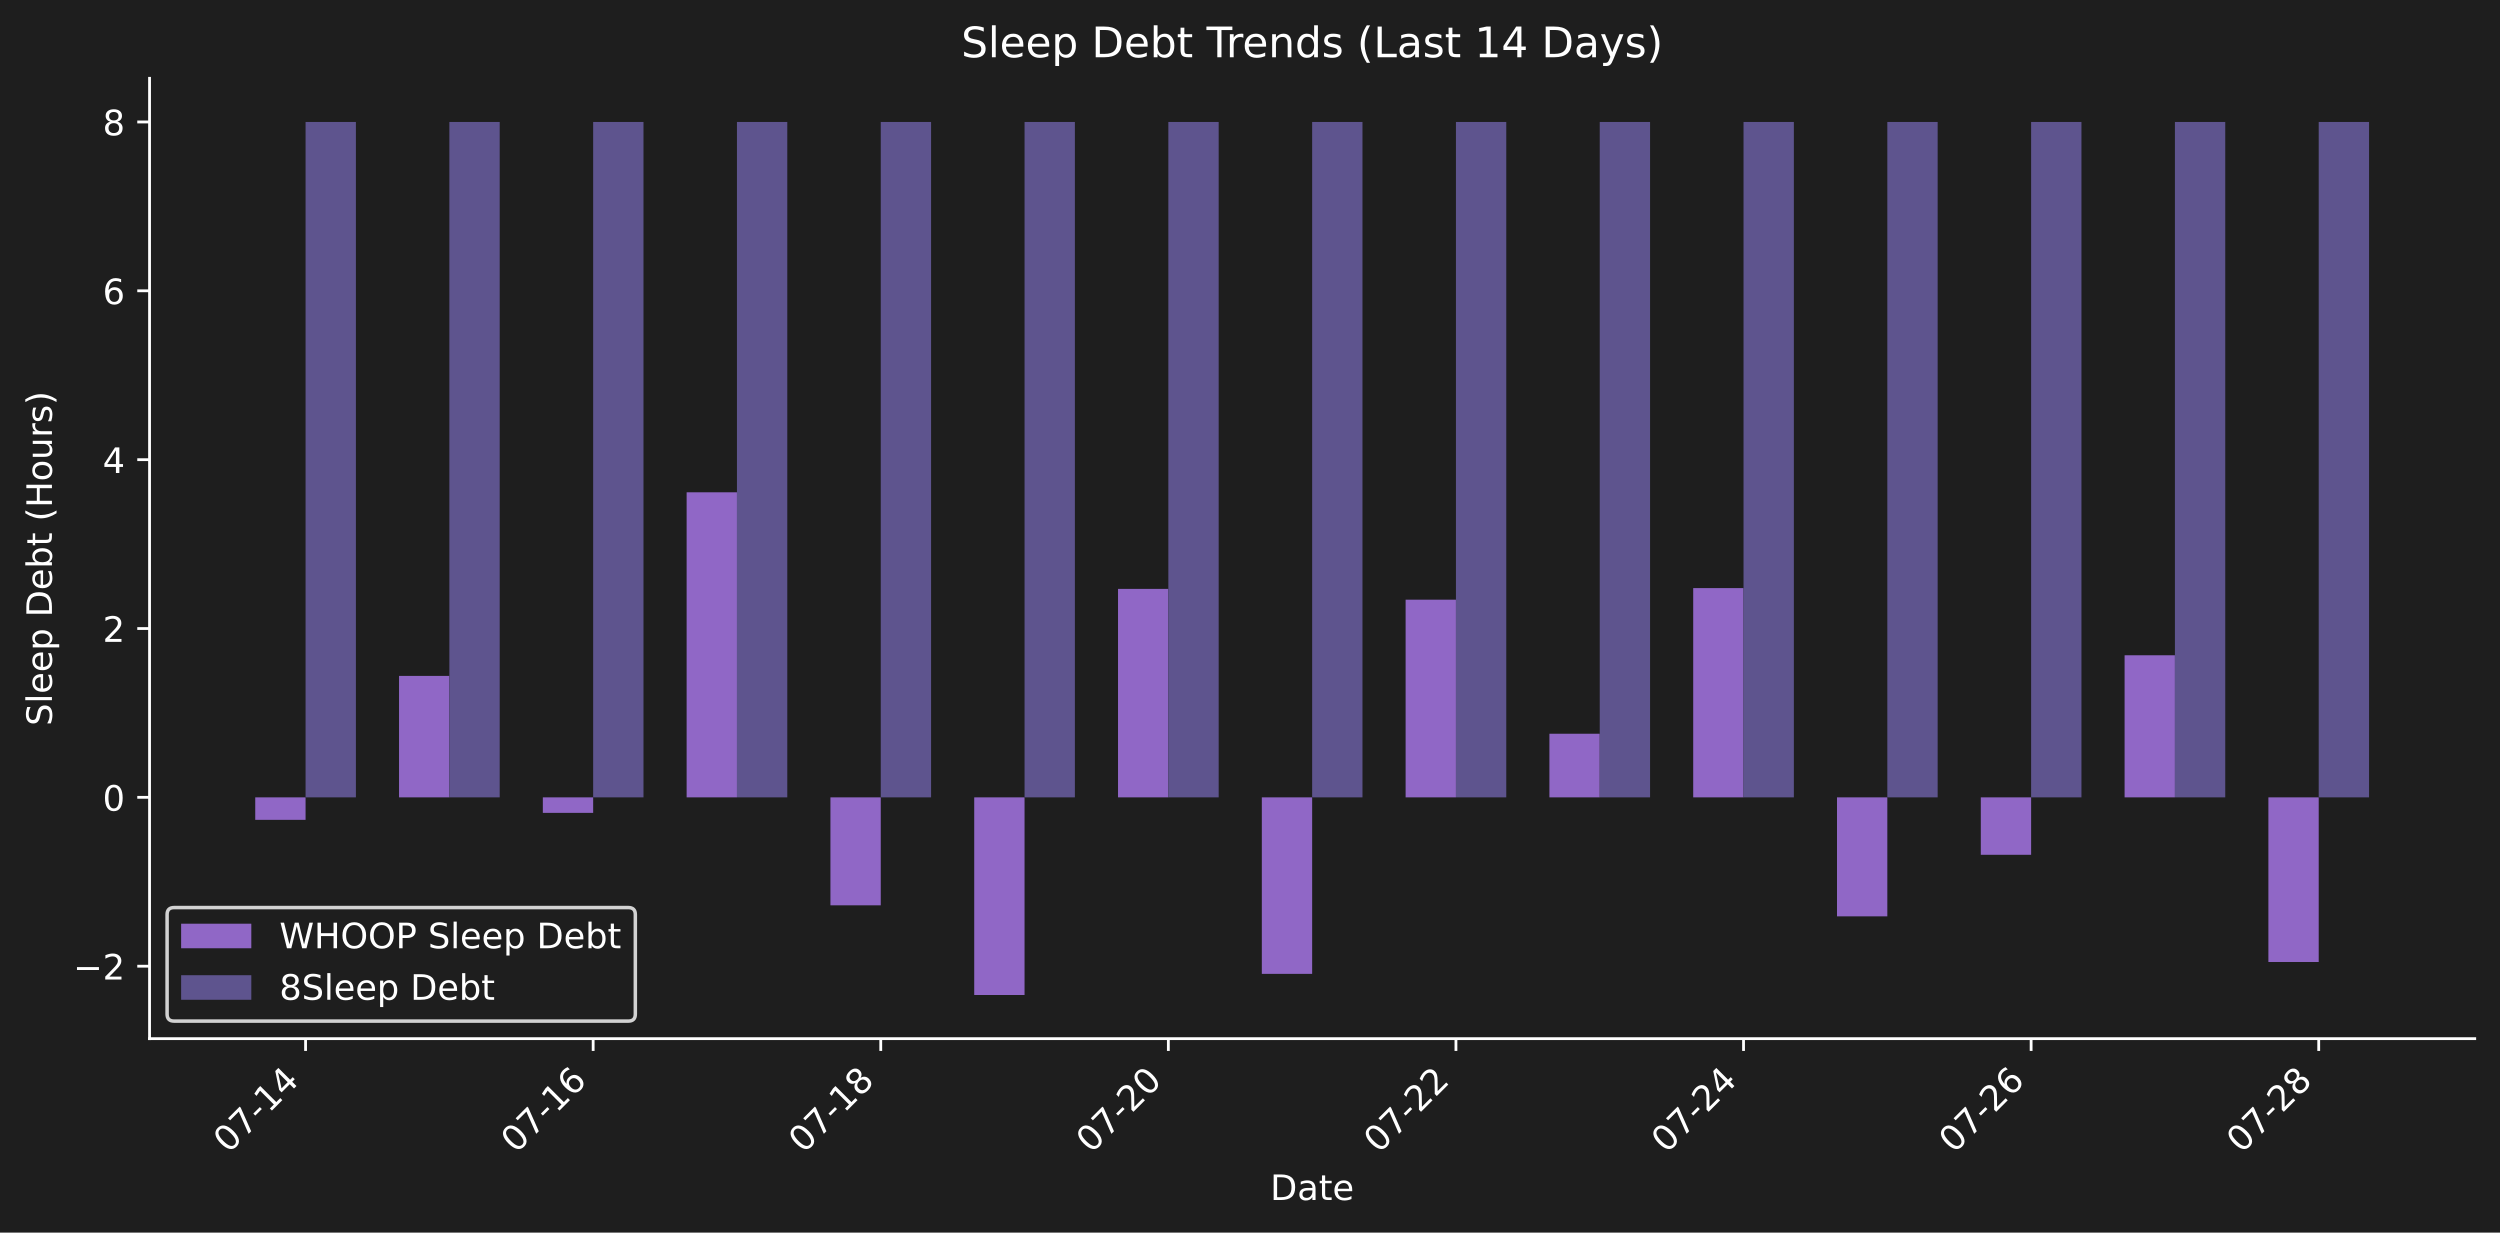
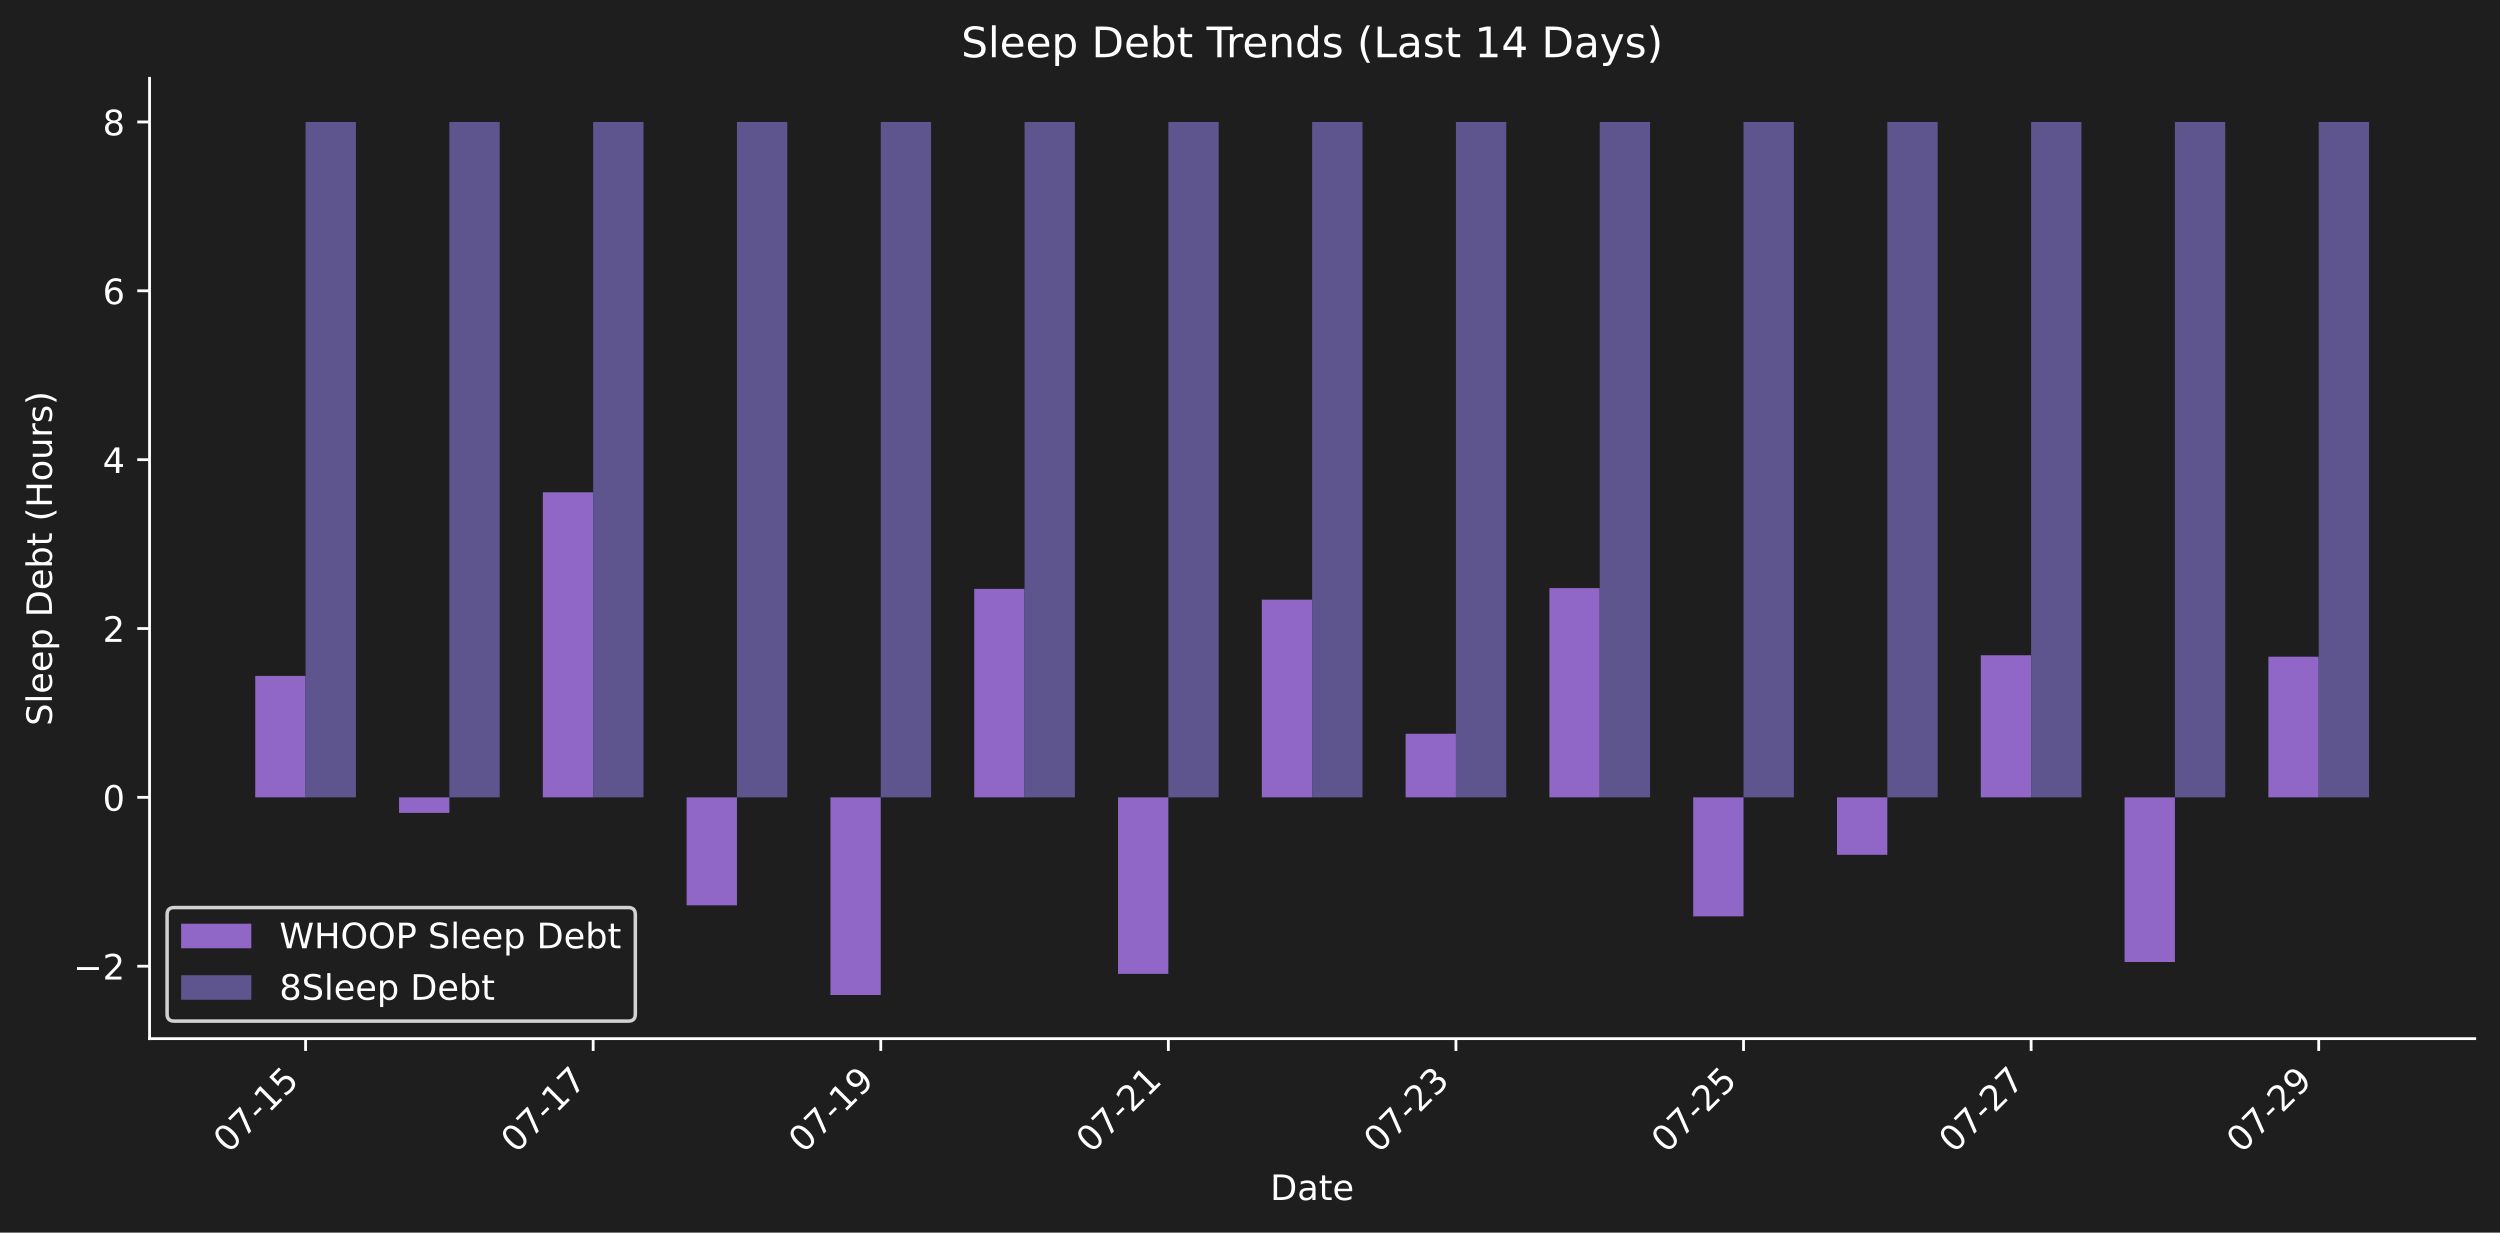
<svg xmlns="http://www.w3.org/2000/svg" xmlns:xlink="http://www.w3.org/1999/xlink" width="712.47pt" height="351.271pt" viewBox="0 0 712.47 351.271" version="1.1">
  <defs>
    <style type="text/css">*{stroke-linejoin: round; stroke-linecap: butt}</style>
  </defs>
  <g id="figure_1">
    <g id="patch_1">
      <path d="M 0 351.271  L 712.47 351.271  L 712.47 0  L 0 0  z " style="fill: #1e1e1e" />
    </g>
    <g id="axes_1">
      <g id="patch_2">
        <path d="M 42.62 296.002  L 705.27 296.002  L 705.27 22.318  L 42.62 22.318  L 42.62 296.002  z " style="fill: none" />
      </g>
      <g id="patch_3">
-         <path d="M 72.741 227.239  L 87.084 227.239  L 87.084 233.647  L 72.741 233.647  z " clip-path="url(#p096918c0da)" style="fill: #9067c6" />
+         <path d="M 72.741 227.239  L 87.084 227.239  L 87.084 192.625  L 72.741 192.625  z " clip-path="url(#pa3394a0785)" style="fill: #9067c6" />
      </g>
      <g id="patch_4">
-         <path d="M 113.721 227.239  L 128.064 227.239  L 128.064 192.625  L 113.721 192.625  z " clip-path="url(#p096918c0da)" style="fill: #9067c6" />
+         <path d="M 113.721 227.239  L 128.064 227.239  L 128.064 231.658  L 113.721 231.658  z " clip-path="url(#pa3394a0785)" style="fill: #9067c6" />
      </g>
      <g id="patch_5">
-         <path d="M 154.701 227.239  L 169.044 227.239  L 169.044 231.658  L 154.701 231.658  z " clip-path="url(#p096918c0da)" style="fill: #9067c6" />
+         <path d="M 154.701 227.239  L 169.044 227.239  L 169.044 140.299  L 154.701 140.299  z " clip-path="url(#pa3394a0785)" style="fill: #9067c6" />
      </g>
      <g id="patch_6">
-         <path d="M 195.681 227.239  L 210.024 227.239  L 210.024 140.299  L 195.681 140.299  z " clip-path="url(#p096918c0da)" style="fill: #9067c6" />
+         <path d="M 195.681 227.239  L 210.024 227.239  L 210.024 258.007  L 195.681 258.007  z " clip-path="url(#pa3394a0785)" style="fill: #9067c6" />
      </g>
      <g id="patch_7">
-         <path d="M 236.662 227.239  L 251.005 227.239  L 251.005 258.007  L 236.662 258.007  z " clip-path="url(#p096918c0da)" style="fill: #9067c6" />
+         <path d="M 236.662 227.239  L 251.005 227.239  L 251.005 283.562  L 236.662 283.562  z " clip-path="url(#pa3394a0785)" style="fill: #9067c6" />
      </g>
      <g id="patch_8">
-         <path d="M 277.642 227.239  L 291.985 227.239  L 291.985 283.562  L 277.642 283.562  z " clip-path="url(#p096918c0da)" style="fill: #9067c6" />
+         <path d="M 277.642 227.239  L 291.985 227.239  L 291.985 167.828  L 277.642 167.828  z " clip-path="url(#pa3394a0785)" style="fill: #9067c6" />
      </g>
      <g id="patch_9">
-         <path d="M 318.622 227.239  L 332.965 227.239  L 332.965 167.828  L 318.622 167.828  z " clip-path="url(#p096918c0da)" style="fill: #9067c6" />
+         <path d="M 318.622 227.239  L 332.965 227.239  L 332.965 277.541  L 318.622 277.541  z " clip-path="url(#pa3394a0785)" style="fill: #9067c6" />
      </g>
      <g id="patch_10">
-         <path d="M 359.602 227.239  L 373.945 227.239  L 373.945 277.541  L 359.602 277.541  z " clip-path="url(#p096918c0da)" style="fill: #9067c6" />
+         <path d="M 359.602 227.239  L 373.945 227.239  L 373.945 170.904  L 359.602 170.904  z " clip-path="url(#pa3394a0785)" style="fill: #9067c6" />
      </g>
      <g id="patch_11">
-         <path d="M 400.582 227.239  L 414.926 227.239  L 414.926 170.904  L 400.582 170.904  z " clip-path="url(#p096918c0da)" style="fill: #9067c6" />
+         <path d="M 400.582 227.239  L 414.926 227.239  L 414.926 209.107  L 400.582 209.107  z " clip-path="url(#pa3394a0785)" style="fill: #9067c6" />
      </g>
      <g id="patch_12">
-         <path d="M 441.563 227.239  L 455.906 227.239  L 455.906 209.107  L 441.563 209.107  z " clip-path="url(#p096918c0da)" style="fill: #9067c6" />
+         <path d="M 441.563 227.239  L 455.906 227.239  L 455.906 167.601  L 441.563 167.601  z " clip-path="url(#pa3394a0785)" style="fill: #9067c6" />
      </g>
      <g id="patch_13">
-         <path d="M 482.543 227.239  L 496.886 227.239  L 496.886 167.601  L 482.543 167.601  z " clip-path="url(#p096918c0da)" style="fill: #9067c6" />
+         <path d="M 482.543 227.239  L 496.886 227.239  L 496.886 261.15  L 482.543 261.15  z " clip-path="url(#pa3394a0785)" style="fill: #9067c6" />
      </g>
      <g id="patch_14">
-         <path d="M 523.523 227.239  L 537.866 227.239  L 537.866 261.15  L 523.523 261.15  z " clip-path="url(#p096918c0da)" style="fill: #9067c6" />
+         <path d="M 523.523 227.239  L 537.866 227.239  L 537.866 243.607  L 523.523 243.607  z " clip-path="url(#pa3394a0785)" style="fill: #9067c6" />
      </g>
      <g id="patch_15">
-         <path d="M 564.503 227.239  L 578.846 227.239  L 578.846 243.607  L 564.503 243.607  z " clip-path="url(#p096918c0da)" style="fill: #9067c6" />
+         <path d="M 564.503 227.239  L 578.846 227.239  L 578.846 186.744  L 564.503 186.744  z " clip-path="url(#pa3394a0785)" style="fill: #9067c6" />
      </g>
      <g id="patch_16">
-         <path d="M 605.484 227.239  L 619.827 227.239  L 619.827 186.744  L 605.484 186.744  z " clip-path="url(#p096918c0da)" style="fill: #9067c6" />
+         <path d="M 605.484 227.239  L 619.827 227.239  L 619.827 274.158  L 605.484 274.158  z " clip-path="url(#pa3394a0785)" style="fill: #9067c6" />
      </g>
      <g id="patch_17">
-         <path d="M 646.464 227.239  L 660.807 227.239  L 660.807 274.158  L 646.464 274.158  z " clip-path="url(#p096918c0da)" style="fill: #9067c6" />
+         <path d="M 646.464 227.239  L 660.807 227.239  L 660.807 187.146  L 646.464 187.146  z " clip-path="url(#pa3394a0785)" style="fill: #9067c6" />
      </g>
      <g id="patch_18">
-         <path d="M 87.084 227.239  L 101.427 227.239  L 101.427 34.758  L 87.084 34.758  z " clip-path="url(#p096918c0da)" style="fill: #5e548e" />
+         <path d="M 87.084 227.239  L 101.427 227.239  L 101.427 34.758  L 87.084 34.758  z " clip-path="url(#pa3394a0785)" style="fill: #5e548e" />
      </g>
      <g id="patch_19">
-         <path d="M 128.064 227.239  L 142.407 227.239  L 142.407 34.758  L 128.064 34.758  z " clip-path="url(#p096918c0da)" style="fill: #5e548e" />
+         <path d="M 128.064 227.239  L 142.407 227.239  L 142.407 34.758  L 128.064 34.758  z " clip-path="url(#pa3394a0785)" style="fill: #5e548e" />
      </g>
      <g id="patch_20">
-         <path d="M 169.044 227.239  L 183.387 227.239  L 183.387 34.758  L 169.044 34.758  z " clip-path="url(#p096918c0da)" style="fill: #5e548e" />
+         <path d="M 169.044 227.239  L 183.387 227.239  L 183.387 34.758  L 169.044 34.758  z " clip-path="url(#pa3394a0785)" style="fill: #5e548e" />
      </g>
      <g id="patch_21">
-         <path d="M 210.024 227.239  L 224.368 227.239  L 224.368 34.758  L 210.024 34.758  z " clip-path="url(#p096918c0da)" style="fill: #5e548e" />
+         <path d="M 210.024 227.239  L 224.368 227.239  L 224.368 34.758  L 210.024 34.758  z " clip-path="url(#pa3394a0785)" style="fill: #5e548e" />
      </g>
      <g id="patch_22">
-         <path d="M 251.005 227.239  L 265.348 227.239  L 265.348 34.758  L 251.005 34.758  z " clip-path="url(#p096918c0da)" style="fill: #5e548e" />
+         <path d="M 251.005 227.239  L 265.348 227.239  L 265.348 34.758  L 251.005 34.758  z " clip-path="url(#pa3394a0785)" style="fill: #5e548e" />
      </g>
      <g id="patch_23">
-         <path d="M 291.985 227.239  L 306.328 227.239  L 306.328 34.758  L 291.985 34.758  z " clip-path="url(#p096918c0da)" style="fill: #5e548e" />
+         <path d="M 291.985 227.239  L 306.328 227.239  L 306.328 34.758  L 291.985 34.758  z " clip-path="url(#pa3394a0785)" style="fill: #5e548e" />
      </g>
      <g id="patch_24">
-         <path d="M 332.965 227.239  L 347.308 227.239  L 347.308 34.758  L 332.965 34.758  z " clip-path="url(#p096918c0da)" style="fill: #5e548e" />
+         <path d="M 332.965 227.239  L 347.308 227.239  L 347.308 34.758  L 332.965 34.758  z " clip-path="url(#pa3394a0785)" style="fill: #5e548e" />
      </g>
      <g id="patch_25">
-         <path d="M 373.945 227.239  L 388.288 227.239  L 388.288 34.758  L 373.945 34.758  z " clip-path="url(#p096918c0da)" style="fill: #5e548e" />
+         <path d="M 373.945 227.239  L 388.288 227.239  L 388.288 34.758  L 373.945 34.758  z " clip-path="url(#pa3394a0785)" style="fill: #5e548e" />
      </g>
      <g id="patch_26">
-         <path d="M 414.926 227.239  L 429.269 227.239  L 429.269 34.758  L 414.926 34.758  z " clip-path="url(#p096918c0da)" style="fill: #5e548e" />
+         <path d="M 414.926 227.239  L 429.269 227.239  L 429.269 34.758  L 414.926 34.758  z " clip-path="url(#pa3394a0785)" style="fill: #5e548e" />
      </g>
      <g id="patch_27">
-         <path d="M 455.906 227.239  L 470.249 227.239  L 470.249 34.758  L 455.906 34.758  z " clip-path="url(#p096918c0da)" style="fill: #5e548e" />
+         <path d="M 455.906 227.239  L 470.249 227.239  L 470.249 34.758  L 455.906 34.758  z " clip-path="url(#pa3394a0785)" style="fill: #5e548e" />
      </g>
      <g id="patch_28">
-         <path d="M 496.886 227.239  L 511.229 227.239  L 511.229 34.758  L 496.886 34.758  z " clip-path="url(#p096918c0da)" style="fill: #5e548e" />
+         <path d="M 496.886 227.239  L 511.229 227.239  L 511.229 34.758  L 496.886 34.758  z " clip-path="url(#pa3394a0785)" style="fill: #5e548e" />
      </g>
      <g id="patch_29">
-         <path d="M 537.866 227.239  L 552.209 227.239  L 552.209 34.758  L 537.866 34.758  z " clip-path="url(#p096918c0da)" style="fill: #5e548e" />
+         <path d="M 537.866 227.239  L 552.209 227.239  L 552.209 34.758  L 537.866 34.758  z " clip-path="url(#pa3394a0785)" style="fill: #5e548e" />
      </g>
      <g id="patch_30">
-         <path d="M 578.846 227.239  L 593.189 227.239  L 593.189 34.758  L 578.846 34.758  z " clip-path="url(#p096918c0da)" style="fill: #5e548e" />
+         <path d="M 578.846 227.239  L 593.189 227.239  L 593.189 34.758  L 578.846 34.758  z " clip-path="url(#pa3394a0785)" style="fill: #5e548e" />
      </g>
      <g id="patch_31">
-         <path d="M 619.827 227.239  L 634.17 227.239  L 634.17 34.758  L 619.827 34.758  z " clip-path="url(#p096918c0da)" style="fill: #5e548e" />
+         <path d="M 619.827 227.239  L 634.17 227.239  L 634.17 34.758  L 619.827 34.758  z " clip-path="url(#pa3394a0785)" style="fill: #5e548e" />
      </g>
      <g id="patch_32">
-         <path d="M 660.807 227.239  L 675.15 227.239  L 675.15 34.758  L 660.807 34.758  z " clip-path="url(#p096918c0da)" style="fill: #5e548e" />
+         <path d="M 660.807 227.239  L 675.15 227.239  L 675.15 34.758  L 660.807 34.758  z " clip-path="url(#pa3394a0785)" style="fill: #5e548e" />
      </g>
      <g id="matplotlib.axis_1">
        <g id="xtick_1">
          <g id="line2d_1">
            <defs>
-               <path id="m28b75056eb" d="M 0 0  L 0 3.5  " style="stroke: #ffffff; stroke-width: 0.8" />
+               <path id="m27c04c3613" d="M 0 0  L 0 3.5  " style="stroke: #ffffff; stroke-width: 0.8" />
            </defs>
            <g>
-               <use xlink:href="#m28b75056eb" x="87.084" y="296.002" style="fill: #ffffff; stroke: #ffffff; stroke-width: 0.8" />
+               <use xlink:href="#m27c04c3613" x="87.084" y="296.002" style="fill: #ffffff; stroke: #ffffff; stroke-width: 0.8" />
            </g>
          </g>
          <g id="text_1">
            <g style="fill: #ffffff" transform="translate(65.0663 328.9221) rotate(-45) scale(0.1 -0.1)">
              <defs>
                <path id="DejaVuSans-30" d="M 2034 4250  Q 1547 4250 1301 3770  Q 1056 3291 1056 2328  Q 1056 1369 1301 889  Q 1547 409 2034 409  Q 2525 409 2770 889  Q 3016 1369 3016 2328  Q 3016 3291 2770 3770  Q 2525 4250 2034 4250  z M 2034 4750  Q 2819 4750 3233 4129  Q 3647 3509 3647 2328  Q 3647 1150 3233 529  Q 2819 -91 2034 -91  Q 1250 -91 836 529  Q 422 1150 422 2328  Q 422 3509 836 4129  Q 1250 4750 2034 4750  z " transform="scale(0.015625)" />
                <path id="DejaVuSans-37" d="M 525 4666  L 3525 4666  L 3525 4397  L 1831 0  L 1172 0  L 2766 4134  L 525 4134  L 525 4666  z " transform="scale(0.015625)" />
                <path id="DejaVuSans-2d" d="M 313 2009  L 1997 2009  L 1997 1497  L 313 1497  L 313 2009  z " transform="scale(0.015625)" />
                <path id="DejaVuSans-31" d="M 794 531  L 1825 531  L 1825 4091  L 703 3866  L 703 4441  L 1819 4666  L 2450 4666  L 2450 531  L 3481 531  L 3481 0  L 794 0  L 794 531  z " transform="scale(0.015625)" />
-                 <path id="DejaVuSans-34" d="M 2419 4116  L 825 1625  L 2419 1625  L 2419 4116  z M 2253 4666  L 3047 4666  L 3047 1625  L 3713 1625  L 3713 1100  L 3047 1100  L 3047 0  L 2419 0  L 2419 1100  L 313 1100  L 313 1709  L 2253 4666  z " transform="scale(0.015625)" />
+                 <path id="DejaVuSans-35" d="M 691 4666  L 3169 4666  L 3169 4134  L 1269 4134  L 1269 2991  Q 1406 3038 1543 3061  Q 1681 3084 1819 3084  Q 2600 3084 3056 2656  Q 3513 2228 3513 1497  Q 3513 744 3044 326  Q 2575 -91 1722 -91  Q 1428 -91 1123 -41  Q 819 9 494 109  L 494 744  Q 775 591 1075 516  Q 1375 441 1709 441  Q 2250 441 2565 725  Q 2881 1009 2881 1497  Q 2881 1984 2565 2268  Q 2250 2553 1709 2553  Q 1456 2553 1204 2497  Q 953 2441 691 2322  L 691 4666  z " transform="scale(0.015625)" />
              </defs>
              <use xlink:href="#DejaVuSans-30" />
              <use xlink:href="#DejaVuSans-37" transform="translate(63.62305 0)" />
              <use xlink:href="#DejaVuSans-2d" transform="translate(127.2461 0)" />
              <use xlink:href="#DejaVuSans-31" transform="translate(163.3301 0)" />
-               <use xlink:href="#DejaVuSans-34" transform="translate(226.9531 0)" />
+               <use xlink:href="#DejaVuSans-35" transform="translate(226.9531 0)" />
            </g>
          </g>
        </g>
        <g id="xtick_2">
          <g id="line2d_2">
            <g>
-               <use xlink:href="#m28b75056eb" x="169.044" y="296.002" style="fill: #ffffff; stroke: #ffffff; stroke-width: 0.8" />
+               <use xlink:href="#m27c04c3613" x="169.044" y="296.002" style="fill: #ffffff; stroke: #ffffff; stroke-width: 0.8" />
            </g>
          </g>
          <g id="text_2">
            <g style="fill: #ffffff" transform="translate(147.0267 328.9221) rotate(-45) scale(0.1 -0.1)">
-               <defs>
-                 <path id="DejaVuSans-36" d="M 2113 2584  Q 1688 2584 1439 2293  Q 1191 2003 1191 1497  Q 1191 994 1439 701  Q 1688 409 2113 409  Q 2538 409 2786 701  Q 3034 994 3034 1497  Q 3034 2003 2786 2293  Q 2538 2584 2113 2584  z M 3366 4563  L 3366 3988  Q 3128 4100 2886 4159  Q 2644 4219 2406 4219  Q 1781 4219 1451 3797  Q 1122 3375 1075 2522  Q 1259 2794 1537 2939  Q 1816 3084 2150 3084  Q 2853 3084 3261 2657  Q 3669 2231 3669 1497  Q 3669 778 3244 343  Q 2819 -91 2113 -91  Q 1303 -91 875 529  Q 447 1150 447 2328  Q 447 3434 972 4092  Q 1497 4750 2381 4750  Q 2619 4750 2861 4703  Q 3103 4656 3366 4563  z " transform="scale(0.015625)" />
-               </defs>
              <use xlink:href="#DejaVuSans-30" />
              <use xlink:href="#DejaVuSans-37" transform="translate(63.62305 0)" />
              <use xlink:href="#DejaVuSans-2d" transform="translate(127.2461 0)" />
              <use xlink:href="#DejaVuSans-31" transform="translate(163.3301 0)" />
-               <use xlink:href="#DejaVuSans-36" transform="translate(226.9531 0)" />
+               <use xlink:href="#DejaVuSans-37" transform="translate(226.9531 0)" />
            </g>
          </g>
        </g>
        <g id="xtick_3">
          <g id="line2d_3">
            <g>
-               <use xlink:href="#m28b75056eb" x="251.005" y="296.002" style="fill: #ffffff; stroke: #ffffff; stroke-width: 0.8" />
+               <use xlink:href="#m27c04c3613" x="251.005" y="296.002" style="fill: #ffffff; stroke: #ffffff; stroke-width: 0.8" />
            </g>
          </g>
          <g id="text_3">
            <g style="fill: #ffffff" transform="translate(228.9871 328.9221) rotate(-45) scale(0.1 -0.1)">
              <defs>
-                 <path id="DejaVuSans-38" d="M 2034 2216  Q 1584 2216 1326 1975  Q 1069 1734 1069 1313  Q 1069 891 1326 650  Q 1584 409 2034 409  Q 2484 409 2743 651  Q 3003 894 3003 1313  Q 3003 1734 2745 1975  Q 2488 2216 2034 2216  z M 1403 2484  Q 997 2584 770 2862  Q 544 3141 544 3541  Q 544 4100 942 4425  Q 1341 4750 2034 4750  Q 2731 4750 3128 4425  Q 3525 4100 3525 3541  Q 3525 3141 3298 2862  Q 3072 2584 2669 2484  Q 3125 2378 3379 2068  Q 3634 1759 3634 1313  Q 3634 634 3220 271  Q 2806 -91 2034 -91  Q 1263 -91 848 271  Q 434 634 434 1313  Q 434 1759 690 2068  Q 947 2378 1403 2484  z M 1172 3481  Q 1172 3119 1398 2916  Q 1625 2713 2034 2713  Q 2441 2713 2670 2916  Q 2900 3119 2900 3481  Q 2900 3844 2670 4047  Q 2441 4250 2034 4250  Q 1625 4250 1398 4047  Q 1172 3844 1172 3481  z " transform="scale(0.015625)" />
+                 <path id="DejaVuSans-39" d="M 703 97  L 703 672  Q 941 559 1184 500  Q 1428 441 1663 441  Q 2288 441 2617 861  Q 2947 1281 2994 2138  Q 2813 1869 2534 1725  Q 2256 1581 1919 1581  Q 1219 1581 811 2004  Q 403 2428 403 3163  Q 403 3881 828 4315  Q 1253 4750 1959 4750  Q 2769 4750 3195 4129  Q 3622 3509 3622 2328  Q 3622 1225 3098 567  Q 2575 -91 1691 -91  Q 1453 -91 1209 -44  Q 966 3 703 97  z M 1959 2075  Q 2384 2075 2632 2365  Q 2881 2656 2881 3163  Q 2881 3666 2632 3958  Q 2384 4250 1959 4250  Q 1534 4250 1286 3958  Q 1038 3666 1038 3163  Q 1038 2656 1286 2365  Q 1534 2075 1959 2075  z " transform="scale(0.015625)" />
              </defs>
              <use xlink:href="#DejaVuSans-30" />
              <use xlink:href="#DejaVuSans-37" transform="translate(63.62305 0)" />
              <use xlink:href="#DejaVuSans-2d" transform="translate(127.2461 0)" />
              <use xlink:href="#DejaVuSans-31" transform="translate(163.3301 0)" />
-               <use xlink:href="#DejaVuSans-38" transform="translate(226.9531 0)" />
+               <use xlink:href="#DejaVuSans-39" transform="translate(226.9531 0)" />
            </g>
          </g>
        </g>
        <g id="xtick_4">
          <g id="line2d_4">
            <g>
-               <use xlink:href="#m28b75056eb" x="332.965" y="296.002" style="fill: #ffffff; stroke: #ffffff; stroke-width: 0.8" />
+               <use xlink:href="#m27c04c3613" x="332.965" y="296.002" style="fill: #ffffff; stroke: #ffffff; stroke-width: 0.8" />
            </g>
          </g>
          <g id="text_4">
            <g style="fill: #ffffff" transform="translate(310.9476 328.9221) rotate(-45) scale(0.1 -0.1)">
              <defs>
                <path id="DejaVuSans-32" d="M 1228 531  L 3431 531  L 3431 0  L 469 0  L 469 531  Q 828 903 1448 1529  Q 2069 2156 2228 2338  Q 2531 2678 2651 2914  Q 2772 3150 2772 3378  Q 2772 3750 2511 3984  Q 2250 4219 1831 4219  Q 1534 4219 1204 4116  Q 875 4013 500 3803  L 500 4441  Q 881 4594 1212 4672  Q 1544 4750 1819 4750  Q 2544 4750 2975 4387  Q 3406 4025 3406 3419  Q 3406 3131 3298 2873  Q 3191 2616 2906 2266  Q 2828 2175 2409 1742  Q 1991 1309 1228 531  z " transform="scale(0.015625)" />
              </defs>
              <use xlink:href="#DejaVuSans-30" />
              <use xlink:href="#DejaVuSans-37" transform="translate(63.62305 0)" />
              <use xlink:href="#DejaVuSans-2d" transform="translate(127.2461 0)" />
              <use xlink:href="#DejaVuSans-32" transform="translate(163.3301 0)" />
-               <use xlink:href="#DejaVuSans-30" transform="translate(226.9531 0)" />
+               <use xlink:href="#DejaVuSans-31" transform="translate(226.9531 0)" />
            </g>
          </g>
        </g>
        <g id="xtick_5">
          <g id="line2d_5">
            <g>
-               <use xlink:href="#m28b75056eb" x="414.926" y="296.002" style="fill: #ffffff; stroke: #ffffff; stroke-width: 0.8" />
+               <use xlink:href="#m27c04c3613" x="414.926" y="296.002" style="fill: #ffffff; stroke: #ffffff; stroke-width: 0.8" />
            </g>
          </g>
          <g id="text_5">
            <g style="fill: #ffffff" transform="translate(392.908 328.9221) rotate(-45) scale(0.1 -0.1)">
+               <defs>
+                 <path id="DejaVuSans-33" d="M 2597 2516  Q 3050 2419 3304 2112  Q 3559 1806 3559 1356  Q 3559 666 3084 287  Q 2609 -91 1734 -91  Q 1441 -91 1130 -33  Q 819 25 488 141  L 488 750  Q 750 597 1062 519  Q 1375 441 1716 441  Q 2309 441 2620 675  Q 2931 909 2931 1356  Q 2931 1769 2642 2001  Q 2353 2234 1838 2234  L 1294 2234  L 1294 2753  L 1863 2753  Q 2328 2753 2575 2939  Q 2822 3125 2822 3475  Q 2822 3834 2567 4026  Q 2313 4219 1838 4219  Q 1578 4219 1281 4162  Q 984 4106 628 3988  L 628 4550  Q 988 4650 1302 4700  Q 1616 4750 1894 4750  Q 2613 4750 3031 4423  Q 3450 4097 3450 3541  Q 3450 3153 3228 2886  Q 3006 2619 2597 2516  z " transform="scale(0.015625)" />
+               </defs>
              <use xlink:href="#DejaVuSans-30" />
              <use xlink:href="#DejaVuSans-37" transform="translate(63.62305 0)" />
              <use xlink:href="#DejaVuSans-2d" transform="translate(127.2461 0)" />
              <use xlink:href="#DejaVuSans-32" transform="translate(163.3301 0)" />
-               <use xlink:href="#DejaVuSans-32" transform="translate(226.9531 0)" />
+               <use xlink:href="#DejaVuSans-33" transform="translate(226.9531 0)" />
            </g>
          </g>
        </g>
        <g id="xtick_6">
          <g id="line2d_6">
            <g>
-               <use xlink:href="#m28b75056eb" x="496.886" y="296.002" style="fill: #ffffff; stroke: #ffffff; stroke-width: 0.8" />
+               <use xlink:href="#m27c04c3613" x="496.886" y="296.002" style="fill: #ffffff; stroke: #ffffff; stroke-width: 0.8" />
            </g>
          </g>
          <g id="text_6">
            <g style="fill: #ffffff" transform="translate(474.8684 328.9221) rotate(-45) scale(0.1 -0.1)">
              <use xlink:href="#DejaVuSans-30" />
              <use xlink:href="#DejaVuSans-37" transform="translate(63.62305 0)" />
              <use xlink:href="#DejaVuSans-2d" transform="translate(127.2461 0)" />
              <use xlink:href="#DejaVuSans-32" transform="translate(163.3301 0)" />
-               <use xlink:href="#DejaVuSans-34" transform="translate(226.9531 0)" />
+               <use xlink:href="#DejaVuSans-35" transform="translate(226.9531 0)" />
            </g>
          </g>
        </g>
        <g id="xtick_7">
          <g id="line2d_7">
            <g>
-               <use xlink:href="#m28b75056eb" x="578.846" y="296.002" style="fill: #ffffff; stroke: #ffffff; stroke-width: 0.8" />
+               <use xlink:href="#m27c04c3613" x="578.846" y="296.002" style="fill: #ffffff; stroke: #ffffff; stroke-width: 0.8" />
            </g>
          </g>
          <g id="text_7">
            <g style="fill: #ffffff" transform="translate(556.8288 328.9221) rotate(-45) scale(0.1 -0.1)">
              <use xlink:href="#DejaVuSans-30" />
              <use xlink:href="#DejaVuSans-37" transform="translate(63.62305 0)" />
              <use xlink:href="#DejaVuSans-2d" transform="translate(127.2461 0)" />
              <use xlink:href="#DejaVuSans-32" transform="translate(163.3301 0)" />
-               <use xlink:href="#DejaVuSans-36" transform="translate(226.9531 0)" />
+               <use xlink:href="#DejaVuSans-37" transform="translate(226.9531 0)" />
            </g>
          </g>
        </g>
        <g id="xtick_8">
          <g id="line2d_8">
            <g>
-               <use xlink:href="#m28b75056eb" x="660.807" y="296.002" style="fill: #ffffff; stroke: #ffffff; stroke-width: 0.8" />
+               <use xlink:href="#m27c04c3613" x="660.807" y="296.002" style="fill: #ffffff; stroke: #ffffff; stroke-width: 0.8" />
            </g>
          </g>
          <g id="text_8">
            <g style="fill: #ffffff" transform="translate(638.7892 328.9221) rotate(-45) scale(0.1 -0.1)">
              <use xlink:href="#DejaVuSans-30" />
              <use xlink:href="#DejaVuSans-37" transform="translate(63.62305 0)" />
              <use xlink:href="#DejaVuSans-2d" transform="translate(127.2461 0)" />
              <use xlink:href="#DejaVuSans-32" transform="translate(163.3301 0)" />
-               <use xlink:href="#DejaVuSans-38" transform="translate(226.9531 0)" />
+               <use xlink:href="#DejaVuSans-39" transform="translate(226.9531 0)" />
            </g>
          </g>
        </g>
        <g id="text_9">
          <g style="fill: #ffffff" transform="translate(361.9945 341.9911) scale(0.1 -0.1)">
            <defs>
              <path id="DejaVuSans-44" d="M 1259 4147  L 1259 519  L 2022 519  Q 2988 519 3436 956  Q 3884 1394 3884 2338  Q 3884 3275 3436 3711  Q 2988 4147 2022 4147  L 1259 4147  z M 628 4666  L 1925 4666  Q 3281 4666 3915 4102  Q 4550 3538 4550 2338  Q 4550 1131 3912 565  Q 3275 0 1925 0  L 628 0  L 628 4666  z " transform="scale(0.015625)" />
              <path id="DejaVuSans-61" d="M 2194 1759  Q 1497 1759 1228 1600  Q 959 1441 959 1056  Q 959 750 1161 570  Q 1363 391 1709 391  Q 2188 391 2477 730  Q 2766 1069 2766 1631  L 2766 1759  L 2194 1759  z M 3341 1997  L 3341 0  L 2766 0  L 2766 531  Q 2569 213 2275 61  Q 1981 -91 1556 -91  Q 1019 -91 701 211  Q 384 513 384 1019  Q 384 1609 779 1909  Q 1175 2209 1959 2209  L 2766 2209  L 2766 2266  Q 2766 2663 2505 2880  Q 2244 3097 1772 3097  Q 1472 3097 1187 3025  Q 903 2953 641 2809  L 641 3341  Q 956 3463 1253 3523  Q 1550 3584 1831 3584  Q 2591 3584 2966 3190  Q 3341 2797 3341 1997  z " transform="scale(0.015625)" />
              <path id="DejaVuSans-74" d="M 1172 4494  L 1172 3500  L 2356 3500  L 2356 3053  L 1172 3053  L 1172 1153  Q 1172 725 1289 603  Q 1406 481 1766 481  L 2356 481  L 2356 0  L 1766 0  Q 1100 0 847 248  Q 594 497 594 1153  L 594 3053  L 172 3053  L 172 3500  L 594 3500  L 594 4494  L 1172 4494  z " transform="scale(0.015625)" />
              <path id="DejaVuSans-65" d="M 3597 1894  L 3597 1613  L 953 1613  Q 991 1019 1311 708  Q 1631 397 2203 397  Q 2534 397 2845 478  Q 3156 559 3463 722  L 3463 178  Q 3153 47 2828 -22  Q 2503 -91 2169 -91  Q 1331 -91 842 396  Q 353 884 353 1716  Q 353 2575 817 3079  Q 1281 3584 2069 3584  Q 2775 3584 3186 3129  Q 3597 2675 3597 1894  z M 3022 2063  Q 3016 2534 2758 2815  Q 2500 3097 2075 3097  Q 1594 3097 1305 2825  Q 1016 2553 972 2059  L 3022 2063  z " transform="scale(0.015625)" />
            </defs>
            <use xlink:href="#DejaVuSans-44" />
            <use xlink:href="#DejaVuSans-61" transform="translate(77.00195 0)" />
            <use xlink:href="#DejaVuSans-74" transform="translate(138.2812 0)" />
            <use xlink:href="#DejaVuSans-65" transform="translate(177.4902 0)" />
          </g>
        </g>
      </g>
      <g id="matplotlib.axis_2">
        <g id="ytick_1">
          <g id="line2d_9">
            <defs>
-               <path id="mcea463c04e" d="M 0 0  L -3.5 0  " style="stroke: #ffffff; stroke-width: 0.8" />
+               <path id="m591e43a7d3" d="M 0 0  L -3.5 0  " style="stroke: #ffffff; stroke-width: 0.8" />
            </defs>
            <g>
-               <use xlink:href="#mcea463c04e" x="42.62" y="275.36" style="fill: #ffffff; stroke: #ffffff; stroke-width: 0.8" />
+               <use xlink:href="#m591e43a7d3" x="42.62" y="275.36" style="fill: #ffffff; stroke: #ffffff; stroke-width: 0.8" />
            </g>
          </g>
          <g id="text_10">
            <g style="fill: #ffffff" transform="translate(20.87813 279.1588) scale(0.1 -0.1)">
              <defs>
                <path id="DejaVuSans-2212" d="M 678 2272  L 4684 2272  L 4684 1741  L 678 1741  L 678 2272  z " transform="scale(0.015625)" />
              </defs>
              <use xlink:href="#DejaVuSans-2212" />
              <use xlink:href="#DejaVuSans-32" transform="translate(83.78906 0)" />
            </g>
          </g>
        </g>
        <g id="ytick_2">
          <g id="line2d_10">
            <g>
-               <use xlink:href="#mcea463c04e" x="42.62" y="227.239" style="fill: #ffffff; stroke: #ffffff; stroke-width: 0.8" />
+               <use xlink:href="#m591e43a7d3" x="42.62" y="227.239" style="fill: #ffffff; stroke: #ffffff; stroke-width: 0.8" />
            </g>
          </g>
          <g id="text_11">
            <g style="fill: #ffffff" transform="translate(29.25781 231.0386) scale(0.1 -0.1)">
              <use xlink:href="#DejaVuSans-30" />
            </g>
          </g>
        </g>
        <g id="ytick_3">
          <g id="line2d_11">
            <g>
-               <use xlink:href="#mcea463c04e" x="42.62" y="179.119" style="fill: #ffffff; stroke: #ffffff; stroke-width: 0.8" />
+               <use xlink:href="#m591e43a7d3" x="42.62" y="179.119" style="fill: #ffffff; stroke: #ffffff; stroke-width: 0.8" />
            </g>
          </g>
          <g id="text_12">
            <g style="fill: #ffffff" transform="translate(29.25781 182.9183) scale(0.1 -0.1)">
              <use xlink:href="#DejaVuSans-32" />
            </g>
          </g>
        </g>
        <g id="ytick_4">
          <g id="line2d_12">
            <g>
-               <use xlink:href="#mcea463c04e" x="42.62" y="130.999" style="fill: #ffffff; stroke: #ffffff; stroke-width: 0.8" />
+               <use xlink:href="#m591e43a7d3" x="42.62" y="130.999" style="fill: #ffffff; stroke: #ffffff; stroke-width: 0.8" />
            </g>
          </g>
          <g id="text_13">
            <g style="fill: #ffffff" transform="translate(29.25781 134.7981) scale(0.1 -0.1)">
+               <defs>
+                 <path id="DejaVuSans-34" d="M 2419 4116  L 825 1625  L 2419 1625  L 2419 4116  z M 2253 4666  L 3047 4666  L 3047 1625  L 3713 1625  L 3713 1100  L 3047 1100  L 3047 0  L 2419 0  L 2419 1100  L 313 1100  L 313 1709  L 2253 4666  z " transform="scale(0.015625)" />
+               </defs>
              <use xlink:href="#DejaVuSans-34" />
            </g>
          </g>
        </g>
        <g id="ytick_5">
          <g id="line2d_13">
            <g>
-               <use xlink:href="#mcea463c04e" x="42.62" y="82.879" style="fill: #ffffff; stroke: #ffffff; stroke-width: 0.8" />
+               <use xlink:href="#m591e43a7d3" x="42.62" y="82.879" style="fill: #ffffff; stroke: #ffffff; stroke-width: 0.8" />
            </g>
          </g>
          <g id="text_14">
            <g style="fill: #ffffff" transform="translate(29.25781 86.67779) scale(0.1 -0.1)">
+               <defs>
+                 <path id="DejaVuSans-36" d="M 2113 2584  Q 1688 2584 1439 2293  Q 1191 2003 1191 1497  Q 1191 994 1439 701  Q 1688 409 2113 409  Q 2538 409 2786 701  Q 3034 994 3034 1497  Q 3034 2003 2786 2293  Q 2538 2584 2113 2584  z M 3366 4563  L 3366 3988  Q 3128 4100 2886 4159  Q 2644 4219 2406 4219  Q 1781 4219 1451 3797  Q 1122 3375 1075 2522  Q 1259 2794 1537 2939  Q 1816 3084 2150 3084  Q 2853 3084 3261 2657  Q 3669 2231 3669 1497  Q 3669 778 3244 343  Q 2819 -91 2113 -91  Q 1303 -91 875 529  Q 447 1150 447 2328  Q 447 3434 972 4092  Q 1497 4750 2381 4750  Q 2619 4750 2861 4703  Q 3103 4656 3366 4563  z " transform="scale(0.015625)" />
+               </defs>
              <use xlink:href="#DejaVuSans-36" />
            </g>
          </g>
        </g>
        <g id="ytick_6">
          <g id="line2d_14">
            <g>
-               <use xlink:href="#mcea463c04e" x="42.62" y="34.758" style="fill: #ffffff; stroke: #ffffff; stroke-width: 0.8" />
+               <use xlink:href="#m591e43a7d3" x="42.62" y="34.758" style="fill: #ffffff; stroke: #ffffff; stroke-width: 0.8" />
            </g>
          </g>
          <g id="text_15">
            <g style="fill: #ffffff" transform="translate(29.25781 38.55753) scale(0.1 -0.1)">
+               <defs>
+                 <path id="DejaVuSans-38" d="M 2034 2216  Q 1584 2216 1326 1975  Q 1069 1734 1069 1313  Q 1069 891 1326 650  Q 1584 409 2034 409  Q 2484 409 2743 651  Q 3003 894 3003 1313  Q 3003 1734 2745 1975  Q 2488 2216 2034 2216  z M 1403 2484  Q 997 2584 770 2862  Q 544 3141 544 3541  Q 544 4100 942 4425  Q 1341 4750 2034 4750  Q 2731 4750 3128 4425  Q 3525 4100 3525 3541  Q 3525 3141 3298 2862  Q 3072 2584 2669 2484  Q 3125 2378 3379 2068  Q 3634 1759 3634 1313  Q 3634 634 3220 271  Q 2806 -91 2034 -91  Q 1263 -91 848 271  Q 434 634 434 1313  Q 434 1759 690 2068  Q 947 2378 1403 2484  z M 1172 3481  Q 1172 3119 1398 2916  Q 1625 2713 2034 2713  Q 2441 2713 2670 2916  Q 2900 3119 2900 3481  Q 2900 3844 2670 4047  Q 2441 4250 2034 4250  Q 1625 4250 1398 4047  Q 1172 3844 1172 3481  z " transform="scale(0.015625)" />
+               </defs>
              <use xlink:href="#DejaVuSans-38" />
            </g>
          </g>
        </g>
        <g id="text_16">
          <g style="fill: #ffffff" transform="translate(14.79844 206.8398) rotate(-90) scale(0.1 -0.1)">
            <defs>
              <path id="DejaVuSans-53" d="M 3425 4513  L 3425 3897  Q 3066 4069 2747 4153  Q 2428 4238 2131 4238  Q 1616 4238 1336 4038  Q 1056 3838 1056 3469  Q 1056 3159 1242 3001  Q 1428 2844 1947 2747  L 2328 2669  Q 3034 2534 3370 2195  Q 3706 1856 3706 1288  Q 3706 609 3251 259  Q 2797 -91 1919 -91  Q 1588 -91 1214 -16  Q 841 59 441 206  L 441 856  Q 825 641 1194 531  Q 1563 422 1919 422  Q 2459 422 2753 634  Q 3047 847 3047 1241  Q 3047 1584 2836 1778  Q 2625 1972 2144 2069  L 1759 2144  Q 1053 2284 737 2584  Q 422 2884 422 3419  Q 422 4038 858 4394  Q 1294 4750 2059 4750  Q 2388 4750 2728 4690  Q 3069 4631 3425 4513  z " transform="scale(0.015625)" />
              <path id="DejaVuSans-6c" d="M 603 4863  L 1178 4863  L 1178 0  L 603 0  L 603 4863  z " transform="scale(0.015625)" />
              <path id="DejaVuSans-70" d="M 1159 525  L 1159 -1331  L 581 -1331  L 581 3500  L 1159 3500  L 1159 2969  Q 1341 3281 1617 3432  Q 1894 3584 2278 3584  Q 2916 3584 3314 3078  Q 3713 2572 3713 1747  Q 3713 922 3314 415  Q 2916 -91 2278 -91  Q 1894 -91 1617 61  Q 1341 213 1159 525  z M 3116 1747  Q 3116 2381 2855 2742  Q 2594 3103 2138 3103  Q 1681 3103 1420 2742  Q 1159 2381 1159 1747  Q 1159 1113 1420 752  Q 1681 391 2138 391  Q 2594 391 2855 752  Q 3116 1113 3116 1747  z " transform="scale(0.015625)" />
              <path id="DejaVuSans-20" transform="scale(0.015625)" />
              <path id="DejaVuSans-62" d="M 3116 1747  Q 3116 2381 2855 2742  Q 2594 3103 2138 3103  Q 1681 3103 1420 2742  Q 1159 2381 1159 1747  Q 1159 1113 1420 752  Q 1681 391 2138 391  Q 2594 391 2855 752  Q 3116 1113 3116 1747  z M 1159 2969  Q 1341 3281 1617 3432  Q 1894 3584 2278 3584  Q 2916 3584 3314 3078  Q 3713 2572 3713 1747  Q 3713 922 3314 415  Q 2916 -91 2278 -91  Q 1894 -91 1617 61  Q 1341 213 1159 525  L 1159 0  L 581 0  L 581 4863  L 1159 4863  L 1159 2969  z " transform="scale(0.015625)" />
              <path id="DejaVuSans-28" d="M 1984 4856  Q 1566 4138 1362 3434  Q 1159 2731 1159 2009  Q 1159 1288 1364 580  Q 1569 -128 1984 -844  L 1484 -844  Q 1016 -109 783 600  Q 550 1309 550 2009  Q 550 2706 781 3412  Q 1013 4119 1484 4856  L 1984 4856  z " transform="scale(0.015625)" />
              <path id="DejaVuSans-48" d="M 628 4666  L 1259 4666  L 1259 2753  L 3553 2753  L 3553 4666  L 4184 4666  L 4184 0  L 3553 0  L 3553 2222  L 1259 2222  L 1259 0  L 628 0  L 628 4666  z " transform="scale(0.015625)" />
              <path id="DejaVuSans-6f" d="M 1959 3097  Q 1497 3097 1228 2736  Q 959 2375 959 1747  Q 959 1119 1226 758  Q 1494 397 1959 397  Q 2419 397 2687 759  Q 2956 1122 2956 1747  Q 2956 2369 2687 2733  Q 2419 3097 1959 3097  z M 1959 3584  Q 2709 3584 3137 3096  Q 3566 2609 3566 1747  Q 3566 888 3137 398  Q 2709 -91 1959 -91  Q 1206 -91 779 398  Q 353 888 353 1747  Q 353 2609 779 3096  Q 1206 3584 1959 3584  z " transform="scale(0.015625)" />
              <path id="DejaVuSans-75" d="M 544 1381  L 544 3500  L 1119 3500  L 1119 1403  Q 1119 906 1312 657  Q 1506 409 1894 409  Q 2359 409 2629 706  Q 2900 1003 2900 1516  L 2900 3500  L 3475 3500  L 3475 0  L 2900 0  L 2900 538  Q 2691 219 2414 64  Q 2138 -91 1772 -91  Q 1169 -91 856 284  Q 544 659 544 1381  z M 1991 3584  L 1991 3584  z " transform="scale(0.015625)" />
              <path id="DejaVuSans-72" d="M 2631 2963  Q 2534 3019 2420 3045  Q 2306 3072 2169 3072  Q 1681 3072 1420 2755  Q 1159 2438 1159 1844  L 1159 0  L 581 0  L 581 3500  L 1159 3500  L 1159 2956  Q 1341 3275 1631 3429  Q 1922 3584 2338 3584  Q 2397 3584 2469 3576  Q 2541 3569 2628 3553  L 2631 2963  z " transform="scale(0.015625)" />
              <path id="DejaVuSans-73" d="M 2834 3397  L 2834 2853  Q 2591 2978 2328 3040  Q 2066 3103 1784 3103  Q 1356 3103 1142 2972  Q 928 2841 928 2578  Q 928 2378 1081 2264  Q 1234 2150 1697 2047  L 1894 2003  Q 2506 1872 2764 1633  Q 3022 1394 3022 966  Q 3022 478 2636 193  Q 2250 -91 1575 -91  Q 1294 -91 989 -36  Q 684 19 347 128  L 347 722  Q 666 556 975 473  Q 1284 391 1588 391  Q 1994 391 2212 530  Q 2431 669 2431 922  Q 2431 1156 2273 1281  Q 2116 1406 1581 1522  L 1381 1569  Q 847 1681 609 1914  Q 372 2147 372 2553  Q 372 3047 722 3315  Q 1072 3584 1716 3584  Q 2034 3584 2315 3537  Q 2597 3491 2834 3397  z " transform="scale(0.015625)" />
              <path id="DejaVuSans-29" d="M 513 4856  L 1013 4856  Q 1481 4119 1714 3412  Q 1947 2706 1947 2009  Q 1947 1309 1714 600  Q 1481 -109 1013 -844  L 513 -844  Q 928 -128 1133 580  Q 1338 1288 1338 2009  Q 1338 2731 1133 3434  Q 928 4138 513 4856  z " transform="scale(0.015625)" />
            </defs>
            <use xlink:href="#DejaVuSans-53" />
            <use xlink:href="#DejaVuSans-6c" transform="translate(63.47656 0)" />
            <use xlink:href="#DejaVuSans-65" transform="translate(91.25977 0)" />
            <use xlink:href="#DejaVuSans-65" transform="translate(152.7832 0)" />
            <use xlink:href="#DejaVuSans-70" transform="translate(214.3066 0)" />
            <use xlink:href="#DejaVuSans-20" transform="translate(277.7832 0)" />
            <use xlink:href="#DejaVuSans-44" transform="translate(309.5703 0)" />
            <use xlink:href="#DejaVuSans-65" transform="translate(386.5723 0)" />
            <use xlink:href="#DejaVuSans-62" transform="translate(448.0957 0)" />
            <use xlink:href="#DejaVuSans-74" transform="translate(511.5723 0)" />
            <use xlink:href="#DejaVuSans-20" transform="translate(550.7812 0)" />
            <use xlink:href="#DejaVuSans-28" transform="translate(582.5684 0)" />
            <use xlink:href="#DejaVuSans-48" transform="translate(621.582 0)" />
            <use xlink:href="#DejaVuSans-6f" transform="translate(696.7773 0)" />
            <use xlink:href="#DejaVuSans-75" transform="translate(757.959 0)" />
            <use xlink:href="#DejaVuSans-72" transform="translate(821.3379 0)" />
            <use xlink:href="#DejaVuSans-73" transform="translate(862.4512 0)" />
            <use xlink:href="#DejaVuSans-29" transform="translate(914.5508 0)" />
          </g>
        </g>
      </g>
      <g id="patch_33">
        <path d="M 42.62 296.002  L 42.62 22.318  " style="fill: none; stroke: #ffffff; stroke-width: 0.8; stroke-linejoin: miter; stroke-linecap: square" />
      </g>
      <g id="patch_34">
        <path d="M 42.62 296.002  L 705.27 296.002  " style="fill: none; stroke: #ffffff; stroke-width: 0.8; stroke-linejoin: miter; stroke-linecap: square" />
      </g>
      <g id="text_17">
        <g style="fill: #ffffff" transform="translate(273.9403 16.31812) scale(0.12 -0.12)">
          <defs>
            <path id="DejaVuSans-54" d="M -19 4666  L 3928 4666  L 3928 4134  L 2272 4134  L 2272 0  L 1638 0  L 1638 4134  L -19 4134  L -19 4666  z " transform="scale(0.015625)" />
            <path id="DejaVuSans-6e" d="M 3513 2113  L 3513 0  L 2938 0  L 2938 2094  Q 2938 2591 2744 2837  Q 2550 3084 2163 3084  Q 1697 3084 1428 2787  Q 1159 2491 1159 1978  L 1159 0  L 581 0  L 581 3500  L 1159 3500  L 1159 2956  Q 1366 3272 1645 3428  Q 1925 3584 2291 3584  Q 2894 3584 3203 3211  Q 3513 2838 3513 2113  z " transform="scale(0.015625)" />
            <path id="DejaVuSans-64" d="M 2906 2969  L 2906 4863  L 3481 4863  L 3481 0  L 2906 0  L 2906 525  Q 2725 213 2448 61  Q 2172 -91 1784 -91  Q 1150 -91 751 415  Q 353 922 353 1747  Q 353 2572 751 3078  Q 1150 3584 1784 3584  Q 2172 3584 2448 3432  Q 2725 3281 2906 2969  z M 947 1747  Q 947 1113 1208 752  Q 1469 391 1925 391  Q 2381 391 2643 752  Q 2906 1113 2906 1747  Q 2906 2381 2643 2742  Q 2381 3103 1925 3103  Q 1469 3103 1208 2742  Q 947 2381 947 1747  z " transform="scale(0.015625)" />
            <path id="DejaVuSans-4c" d="M 628 4666  L 1259 4666  L 1259 531  L 3531 531  L 3531 0  L 628 0  L 628 4666  z " transform="scale(0.015625)" />
            <path id="DejaVuSans-79" d="M 2059 -325  Q 1816 -950 1584 -1140  Q 1353 -1331 966 -1331  L 506 -1331  L 506 -850  L 844 -850  Q 1081 -850 1212 -737  Q 1344 -625 1503 -206  L 1606 56  L 191 3500  L 800 3500  L 1894 763  L 2988 3500  L 3597 3500  L 2059 -325  z " transform="scale(0.015625)" />
          </defs>
          <use xlink:href="#DejaVuSans-53" />
          <use xlink:href="#DejaVuSans-6c" transform="translate(63.47656 0)" />
          <use xlink:href="#DejaVuSans-65" transform="translate(91.25977 0)" />
          <use xlink:href="#DejaVuSans-65" transform="translate(152.7832 0)" />
          <use xlink:href="#DejaVuSans-70" transform="translate(214.3066 0)" />
          <use xlink:href="#DejaVuSans-20" transform="translate(277.7832 0)" />
          <use xlink:href="#DejaVuSans-44" transform="translate(309.5703 0)" />
          <use xlink:href="#DejaVuSans-65" transform="translate(386.5723 0)" />
          <use xlink:href="#DejaVuSans-62" transform="translate(448.0957 0)" />
          <use xlink:href="#DejaVuSans-74" transform="translate(511.5723 0)" />
          <use xlink:href="#DejaVuSans-20" transform="translate(550.7812 0)" />
          <use xlink:href="#DejaVuSans-54" transform="translate(582.5684 0)" />
          <use xlink:href="#DejaVuSans-72" transform="translate(628.9023 0)" />
          <use xlink:href="#DejaVuSans-65" transform="translate(667.7656 0)" />
          <use xlink:href="#DejaVuSans-6e" transform="translate(729.2891 0)" />
          <use xlink:href="#DejaVuSans-64" transform="translate(792.668 0)" />
          <use xlink:href="#DejaVuSans-73" transform="translate(856.1445 0)" />
          <use xlink:href="#DejaVuSans-20" transform="translate(908.2441 0)" />
          <use xlink:href="#DejaVuSans-28" transform="translate(940.0312 0)" />
          <use xlink:href="#DejaVuSans-4c" transform="translate(979.0449 0)" />
          <use xlink:href="#DejaVuSans-61" transform="translate(1034.758 0)" />
          <use xlink:href="#DejaVuSans-73" transform="translate(1096.037 0)" />
          <use xlink:href="#DejaVuSans-74" transform="translate(1148.137 0)" />
          <use xlink:href="#DejaVuSans-20" transform="translate(1187.346 0)" />
          <use xlink:href="#DejaVuSans-31" transform="translate(1219.133 0)" />
          <use xlink:href="#DejaVuSans-34" transform="translate(1282.756 0)" />
          <use xlink:href="#DejaVuSans-20" transform="translate(1346.379 0)" />
          <use xlink:href="#DejaVuSans-44" transform="translate(1378.166 0)" />
          <use xlink:href="#DejaVuSans-61" transform="translate(1455.168 0)" />
          <use xlink:href="#DejaVuSans-79" transform="translate(1516.447 0)" />
          <use xlink:href="#DejaVuSans-73" transform="translate(1575.627 0)" />
          <use xlink:href="#DejaVuSans-29" transform="translate(1627.727 0)" />
        </g>
      </g>
      <g id="legend_1">
        <g id="patch_35">
          <path d="M 49.62 291.002  L 179.061 291.002  Q 181.061 291.002 181.061 289.002  L 181.061 260.646  Q 181.061 258.646 179.061 258.646  L 49.62 258.646  Q 47.62 258.646 47.62 260.646  L 47.62 289.002  Q 47.62 291.002 49.62 291.002  z " style="fill: #1e1e1e; opacity: 0.8; stroke: #ffffff; stroke-linejoin: miter" />
        </g>
        <g id="patch_36">
          <path d="M 51.62 270.244  L 71.62 270.244  L 71.62 263.244  L 51.62 263.244  z " style="fill: #9067c6" />
        </g>
        <g id="text_18">
          <g style="fill: #ffffff" transform="translate(79.62031 270.2444) scale(0.1 -0.1)">
            <defs>
              <path id="DejaVuSans-57" d="M 213 4666  L 850 4666  L 1831 722  L 2809 4666  L 3519 4666  L 4500 722  L 5478 4666  L 6119 4666  L 4947 0  L 4153 0  L 3169 4050  L 2175 0  L 1381 0  L 213 4666  z " transform="scale(0.015625)" />
              <path id="DejaVuSans-4f" d="M 2522 4238  Q 1834 4238 1429 3725  Q 1025 3213 1025 2328  Q 1025 1447 1429 934  Q 1834 422 2522 422  Q 3209 422 3611 934  Q 4013 1447 4013 2328  Q 4013 3213 3611 3725  Q 3209 4238 2522 4238  z M 2522 4750  Q 3503 4750 4090 4092  Q 4678 3434 4678 2328  Q 4678 1225 4090 567  Q 3503 -91 2522 -91  Q 1538 -91 948 565  Q 359 1222 359 2328  Q 359 3434 948 4092  Q 1538 4750 2522 4750  z " transform="scale(0.015625)" />
              <path id="DejaVuSans-50" d="M 1259 4147  L 1259 2394  L 2053 2394  Q 2494 2394 2734 2622  Q 2975 2850 2975 3272  Q 2975 3691 2734 3919  Q 2494 4147 2053 4147  L 1259 4147  z M 628 4666  L 2053 4666  Q 2838 4666 3239 4311  Q 3641 3956 3641 3272  Q 3641 2581 3239 2228  Q 2838 1875 2053 1875  L 1259 1875  L 1259 0  L 628 0  L 628 4666  z " transform="scale(0.015625)" />
            </defs>
            <use xlink:href="#DejaVuSans-57" />
            <use xlink:href="#DejaVuSans-48" transform="translate(98.87695 0)" />
            <use xlink:href="#DejaVuSans-4f" transform="translate(174.0723 0)" />
            <use xlink:href="#DejaVuSans-4f" transform="translate(252.7832 0)" />
            <use xlink:href="#DejaVuSans-50" transform="translate(331.4941 0)" />
            <use xlink:href="#DejaVuSans-20" transform="translate(391.7969 0)" />
            <use xlink:href="#DejaVuSans-53" transform="translate(423.584 0)" />
            <use xlink:href="#DejaVuSans-6c" transform="translate(487.0605 0)" />
            <use xlink:href="#DejaVuSans-65" transform="translate(514.8438 0)" />
            <use xlink:href="#DejaVuSans-65" transform="translate(576.3672 0)" />
            <use xlink:href="#DejaVuSans-70" transform="translate(637.8906 0)" />
            <use xlink:href="#DejaVuSans-20" transform="translate(701.3672 0)" />
            <use xlink:href="#DejaVuSans-44" transform="translate(733.1543 0)" />
            <use xlink:href="#DejaVuSans-65" transform="translate(810.1562 0)" />
            <use xlink:href="#DejaVuSans-62" transform="translate(871.6797 0)" />
            <use xlink:href="#DejaVuSans-74" transform="translate(935.1562 0)" />
          </g>
        </g>
        <g id="patch_37">
          <path d="M 51.62 284.922  L 71.62 284.922  L 71.62 277.922  L 51.62 277.922  z " style="fill: #5e548e" />
        </g>
        <g id="text_19">
          <g style="fill: #ffffff" transform="translate(79.62031 284.9225) scale(0.1 -0.1)">
            <use xlink:href="#DejaVuSans-38" />
            <use xlink:href="#DejaVuSans-53" transform="translate(63.62305 0)" />
            <use xlink:href="#DejaVuSans-6c" transform="translate(127.0996 0)" />
            <use xlink:href="#DejaVuSans-65" transform="translate(154.8828 0)" />
            <use xlink:href="#DejaVuSans-65" transform="translate(216.4062 0)" />
            <use xlink:href="#DejaVuSans-70" transform="translate(277.9297 0)" />
            <use xlink:href="#DejaVuSans-20" transform="translate(341.4062 0)" />
            <use xlink:href="#DejaVuSans-44" transform="translate(373.1934 0)" />
            <use xlink:href="#DejaVuSans-65" transform="translate(450.1953 0)" />
            <use xlink:href="#DejaVuSans-62" transform="translate(511.7188 0)" />
            <use xlink:href="#DejaVuSans-74" transform="translate(575.1953 0)" />
          </g>
        </g>
      </g>
    </g>
  </g>
  <defs>
-     <clipPath id="p096918c0da">
+     <clipPath id="pa3394a0785">
      <rect x="42.62" y="22.318" width="662.65" height="273.684" />
    </clipPath>
  </defs>
</svg>
